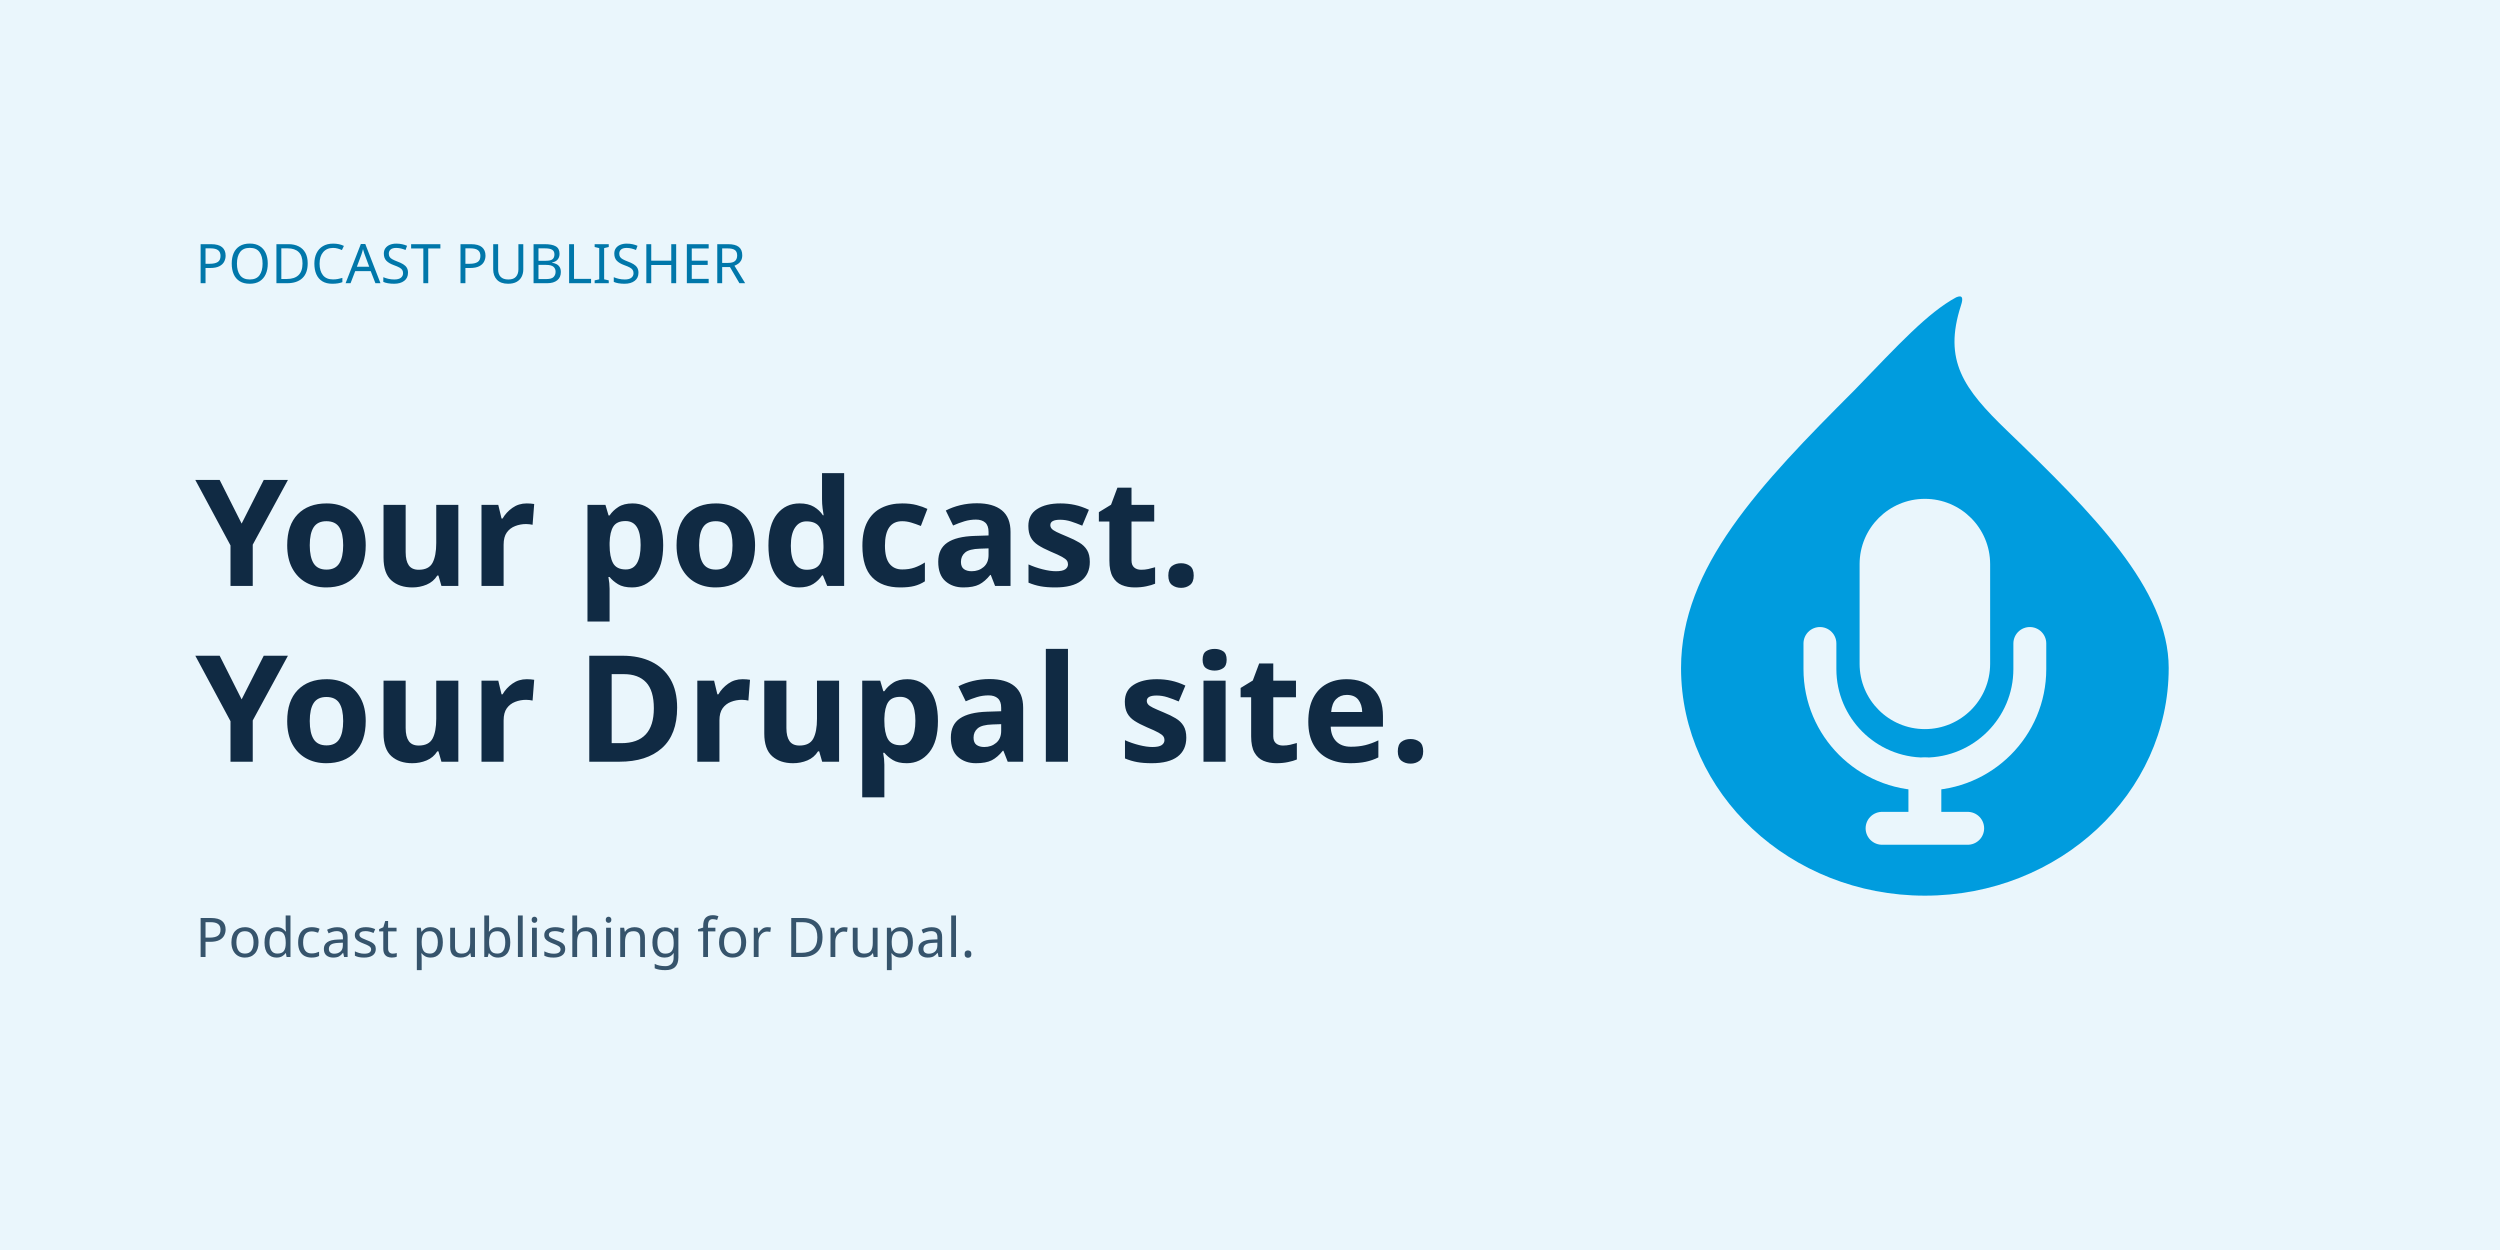
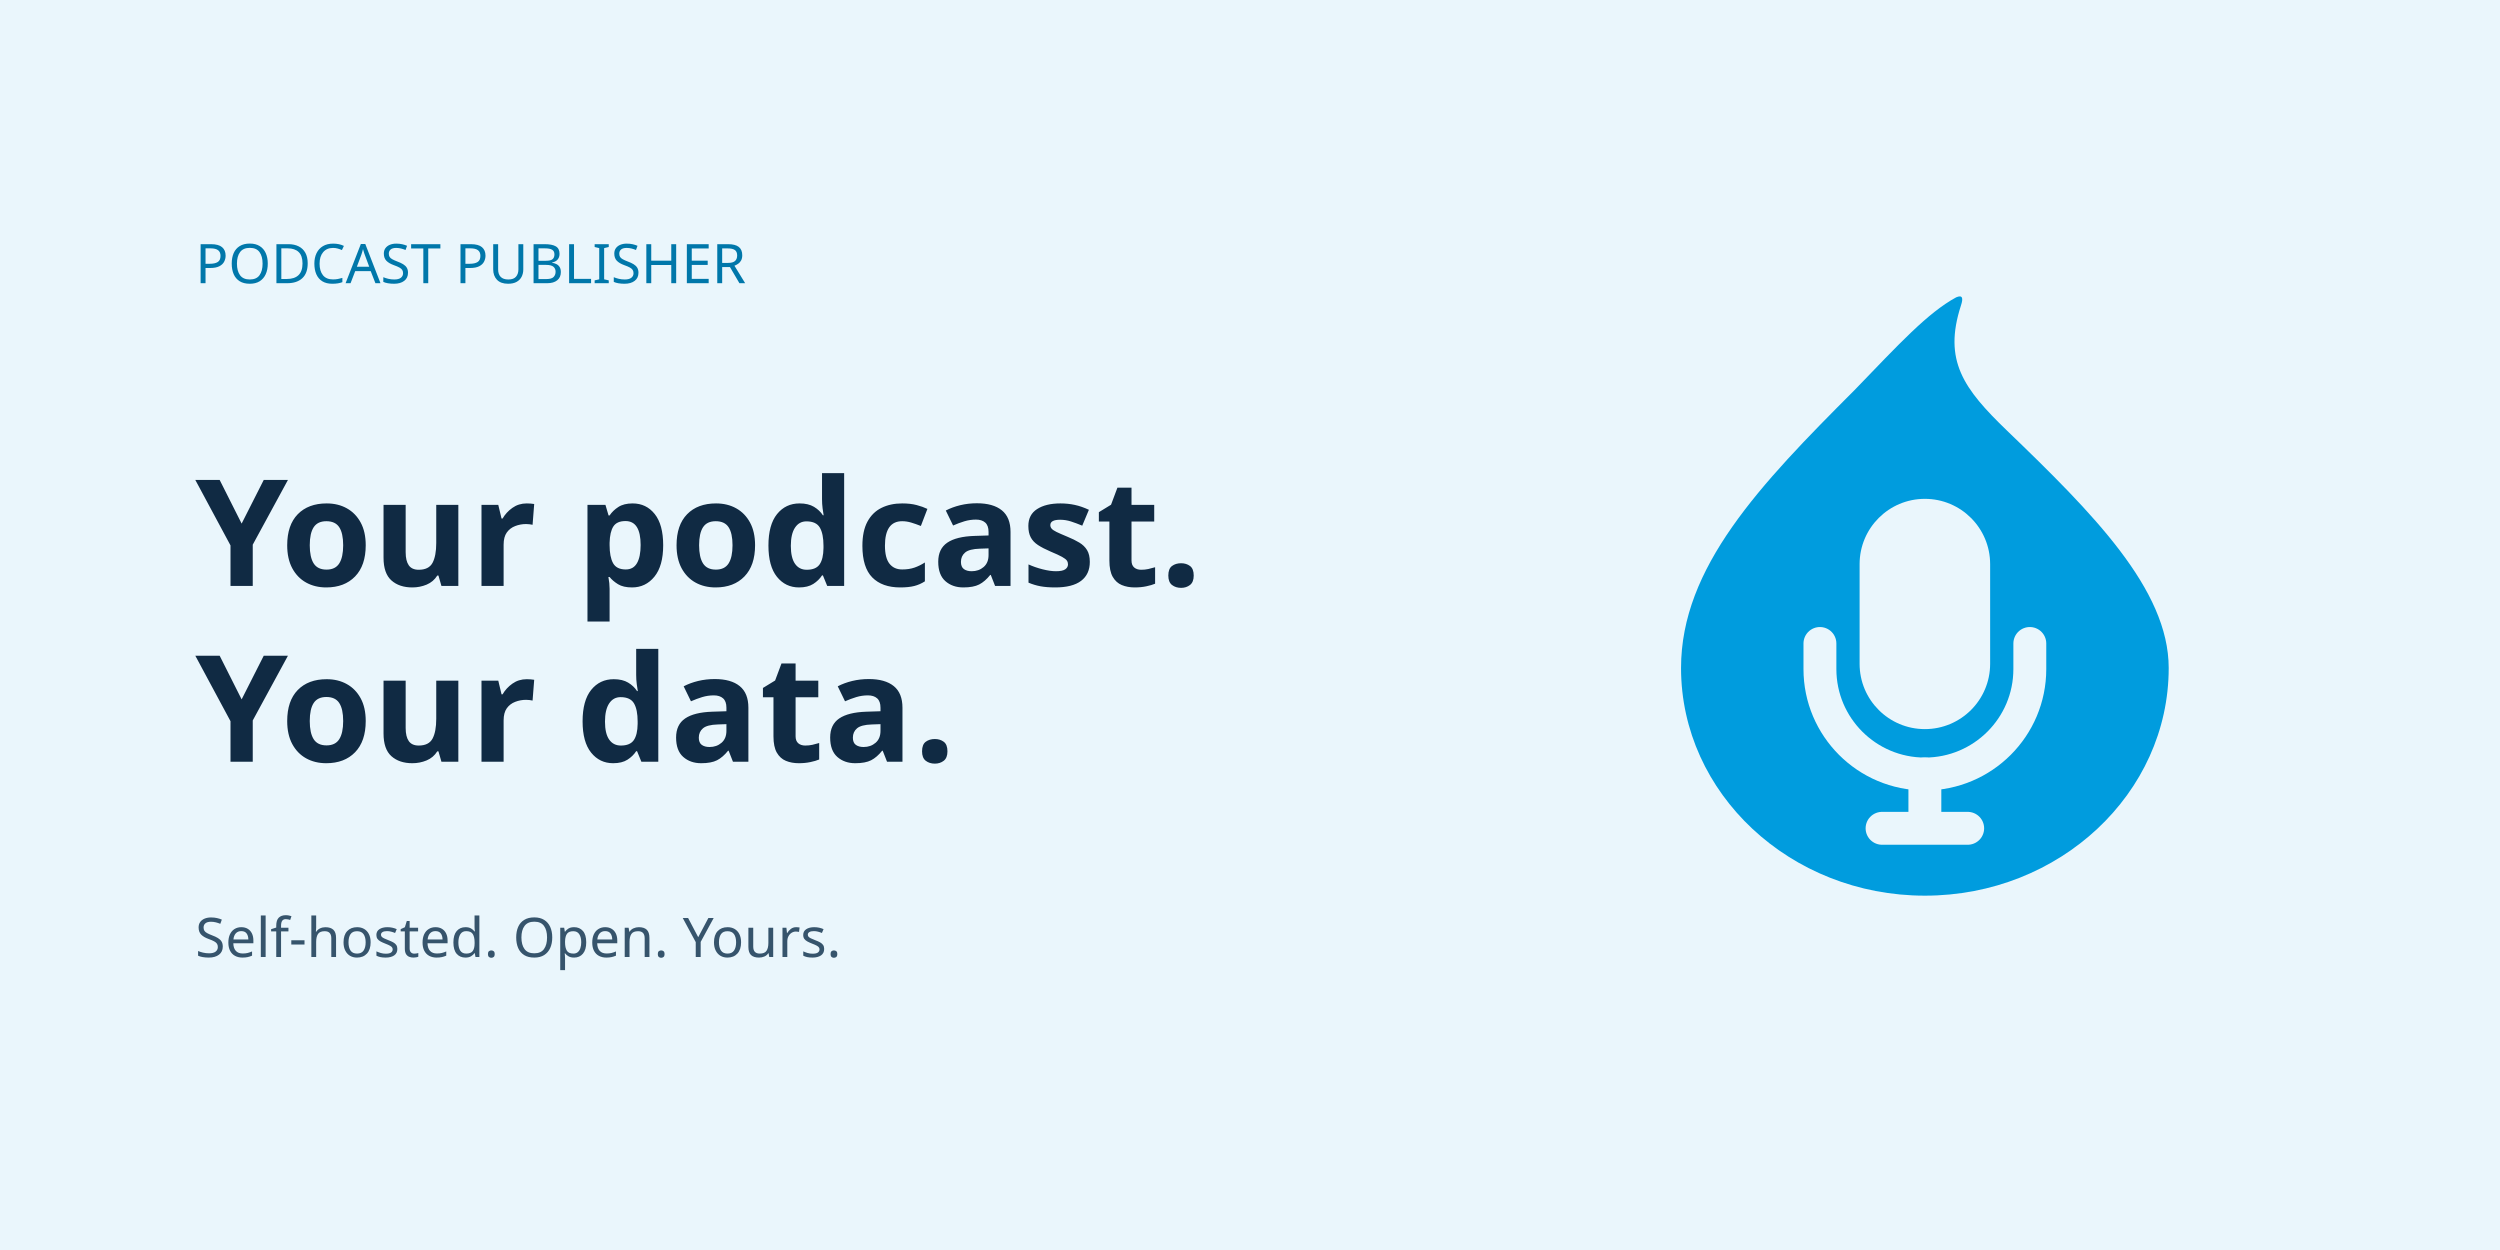
<svg xmlns="http://www.w3.org/2000/svg" width="1280" height="640">
  <rect width="1280" height="640" fill="#EAF6FC" />
  <svg x="850" y="140" width="270" height="330" viewBox="120 35 1010 1225">
    <defs>
      <mask id="mic">
        <rect x="120" y="35" width="1010" height="1225" fill="white" />
        <rect x="502" y="462" width="250" height="441" rx="125" fill="black" />
        <path d="M426 739v49c0 111 90 201 201 201s201-90 201-201v-49" fill="none" stroke="black" stroke-width="63" stroke-linecap="round" />
        <path d="M627 989v104m-82 0h164" fill="none" stroke="black" stroke-width="63" stroke-linecap="round" />
      </mask>
    </defs>
    <path d="M687 76c12-5 14 1 9 16-34 105 5 159 88 239 164 158 310 304 310 455 0 240-209 436-467 436S160 1026 160 786c0-193 151-351 332-532C578 165 632 106 687 76Z" fill="#009CDE" mask="url(#mic)" />
  </svg>
  <text x="100" y="145" font-family="sans-serif" font-size="28" fill="#0077AA">PODCAST PUBLISHER</text>
  <g font-family="sans-serif" font-size="76" font-weight="700" fill="#102A43">
    <text x="100" y="300">Your podcast.</text>
-     <text x="100" y="390">Your Drupal site.</text>
+     <text x="100" y="390">Your data.</text>
  </g>
-   <text x="100" y="490" font-family="sans-serif" font-size="28" fill="#36546C">Podcast publishing for Drupal.</text>
+   <text x="100" y="490" font-family="sans-serif" font-size="28" fill="#36546C">Self-hosted. Open. Yours.</text>
</svg>
